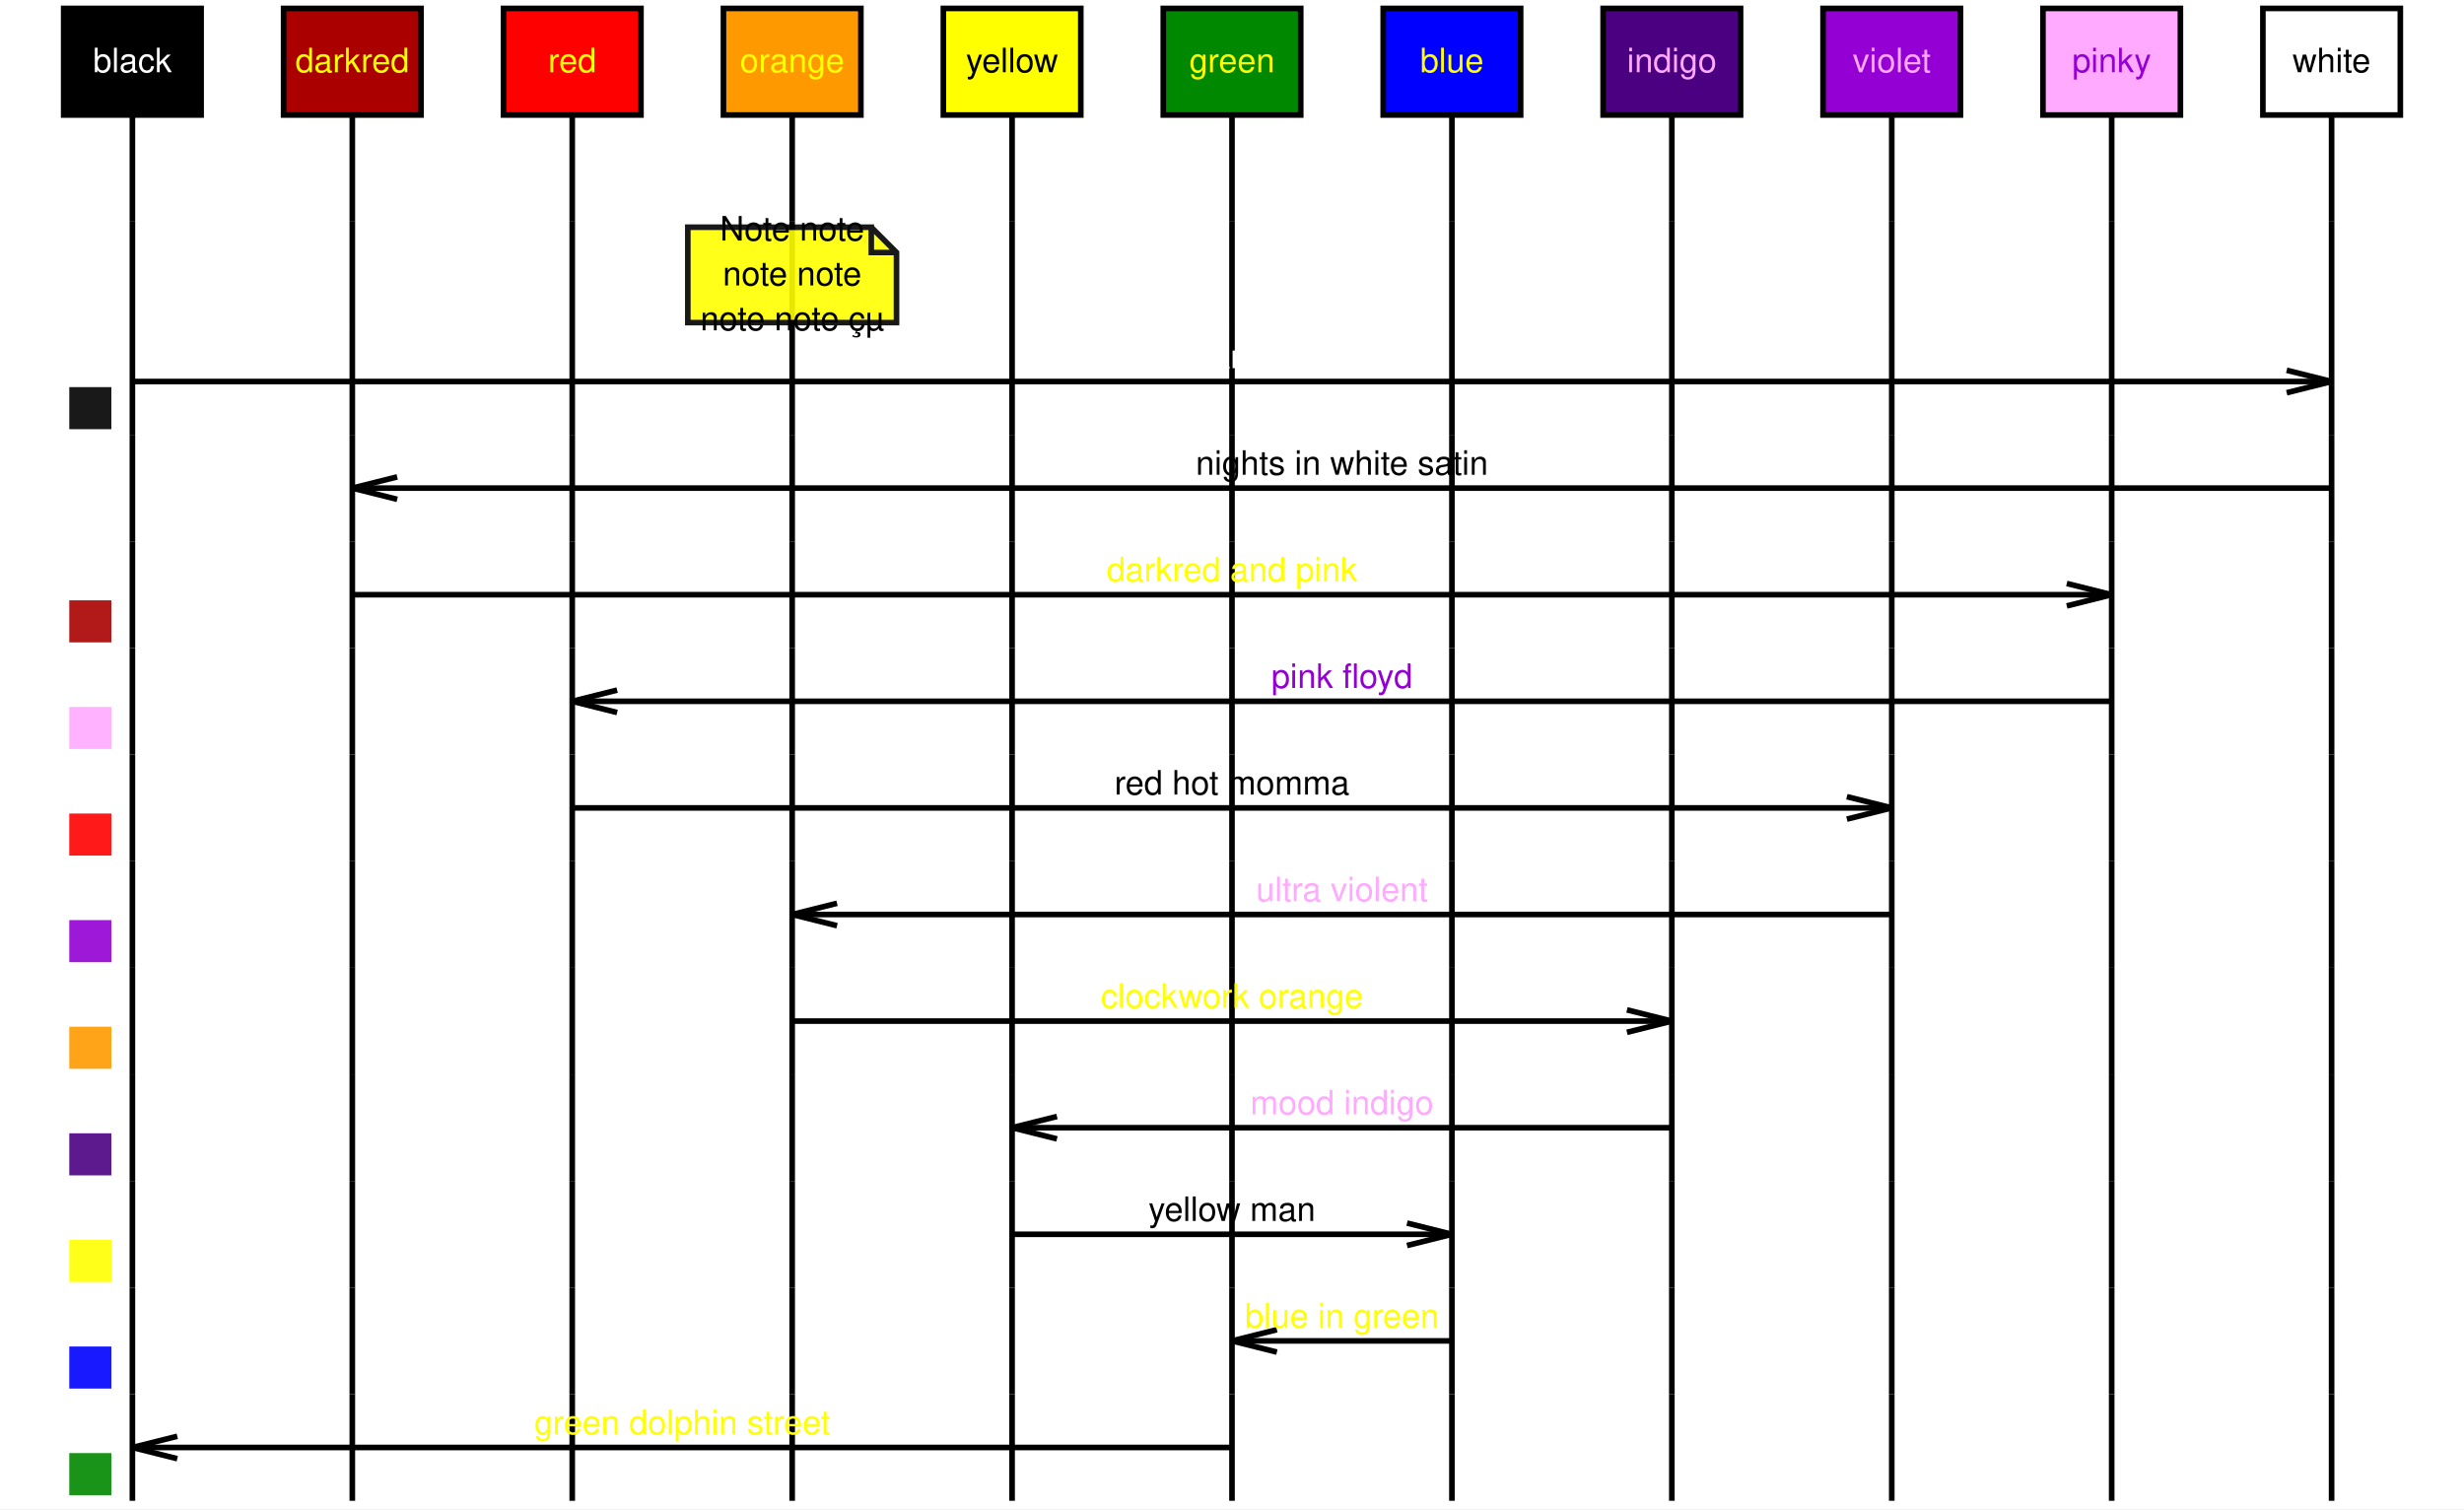
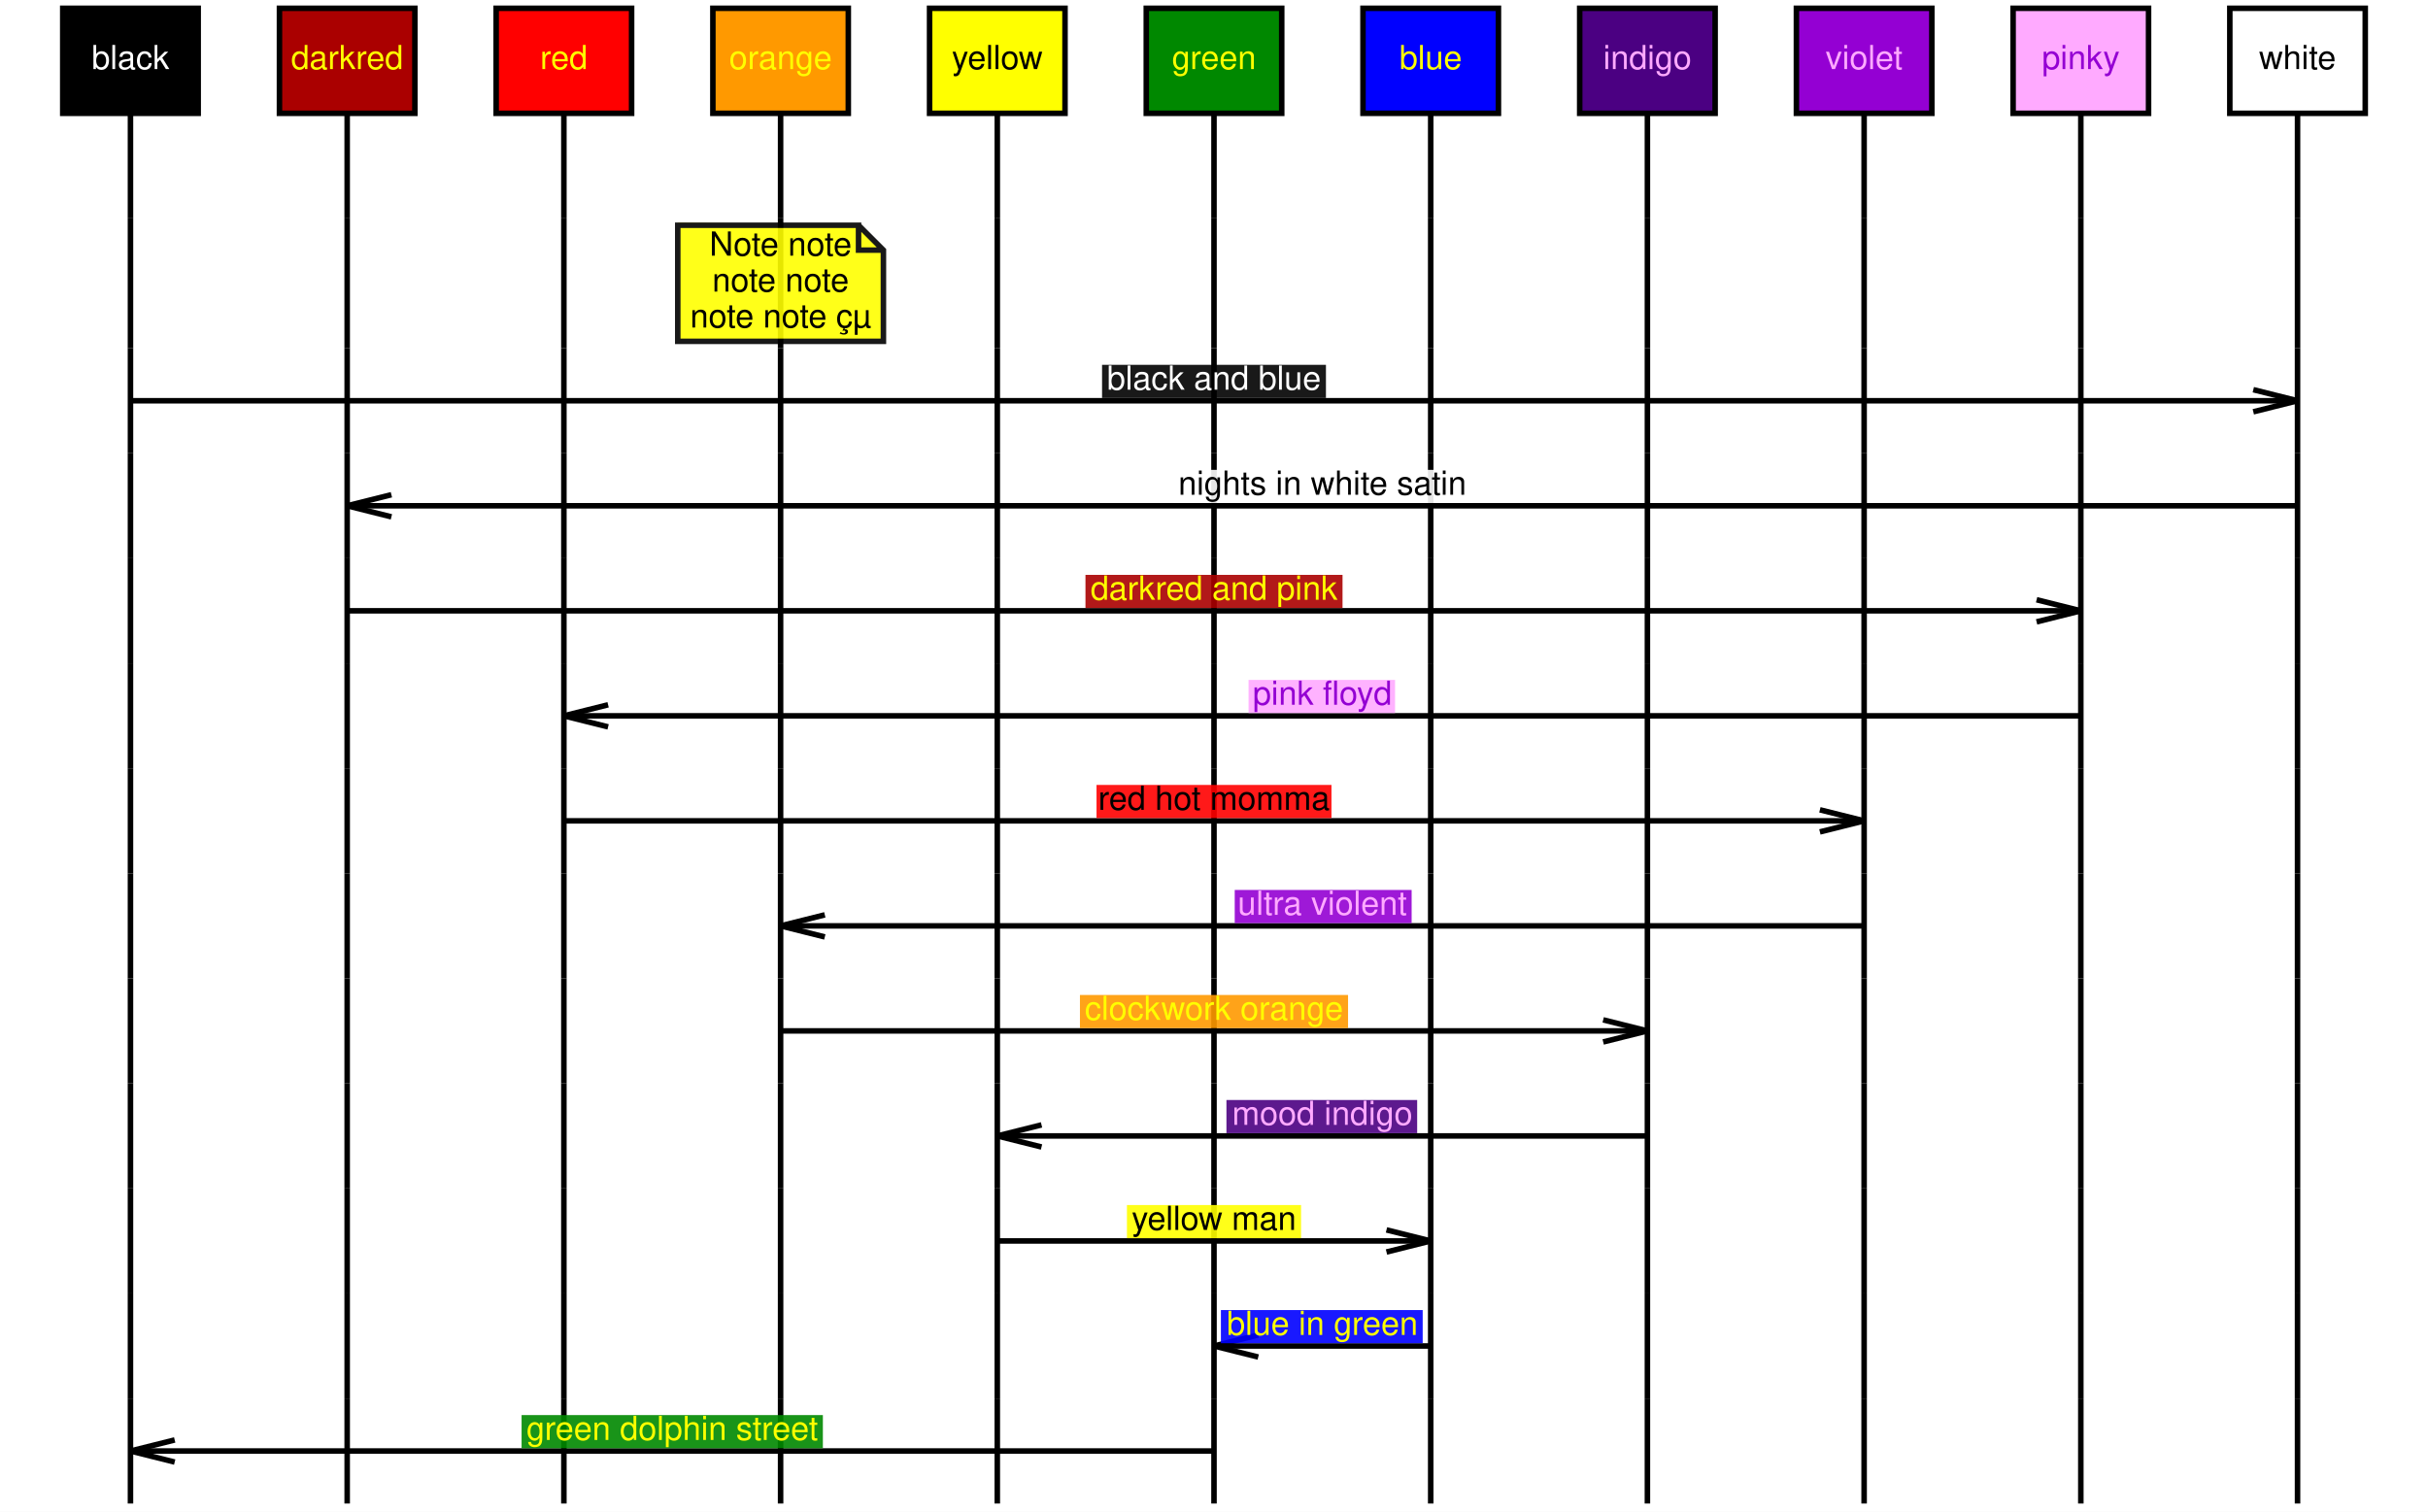
- <svg xmlns="http://www.w3.org/2000/svg" xmlns:xlink="http://www.w3.org/1999/xlink" version="1.1" id="mscgen_js-svg-__svg" width="878.4" height="538">
+ <svg xmlns="http://www.w3.org/2000/svg" xmlns:xlink="http://www.w3.org/1999/xlink" version="1.1" id="mscgen_js-svg-__svg" width="878.4" height="547">
  <defs>
    <style type="text/css">svg{  font-family:Helvetica,sans-serif;  font-size:12px;  font-weight:normal;  font-style:normal;  text-decoration:none;  background-color:white;  stroke:black;  color:black;}rect{  fill:none;  stroke:black;  stroke-width:2;}.bglayer{  fill:white;  stroke:white;  stroke-width:0;}rect.textbg{  fill:white;  stroke:white;  stroke-width:0;  opacity:0.9;}line{  stroke:black;  stroke-width:2;}.arcrowomit{  stroke-dasharray:2,2;}text{  color:inherit;  stroke:none;  text-anchor:middle;}text.entity{  text-decoration:underline;}text.anchor-start{  text-anchor:start;}path{  stroke:black;  color:black;  stroke-width:2;  fill:none;}.dotted{  stroke-dasharray:5,2;}.striped{  stroke-dasharray:10,5;}.arrow-marker{  overflow:visible;}.arrow-style{  stroke-width:1;}.arcrowomit{  stroke-dasharray:2,2;}.box{  /* fill: #ffc;  no-inherit */  fill:white;  opacity:0.9;}.boxtext, .arctext{  font-size:0.8em;  text-anchor:middle;}.comment{  stroke-dasharray:5,2;} .inherit{  stroke:inherit;  color:inherit;} .inherit-fill{  fill:inherit;}.watermark{  stroke:black;  color:black;  fill:black;  font-size: 48pt;  font-weight:bold;  opacity:0.14;}</style>
    <marker orient="auto" id="mscgen_js-svg-__svgcallback-black" class="arrow-marker" viewBox="0 0 10 10" refX="9" refY="3" markerUnits="strokeWidth" markerWidth="10" markerHeight="10">
      <path d="M 1,1 l 8,2 l-8,2" class="arrow-style" style="stroke-dasharray:100,1; stroke : black" />
    </marker>
    <marker orient="auto" id="mscgen_js-svg-__svgcallback-l-black" class="arrow-marker" viewBox="0 0 10 10" refX="9" refY="3" markerUnits="strokeWidth" markerWidth="10" markerHeight="10">
      <path d="M17,1 l-8,2 l 8,2" class="arrow-style" style="stroke-dasharray:100,1; stroke : black" />
    </marker>
    <g id="mscgen_js-svg-__svg__defs">
      <g id="mscgen_js-svg-__svgblack">
        <rect width="49" height="38" style="fill:#000000;" />
        <g>
-           <text x="24.5" y="22.75" class="entity" style="fill:white;">
+           <text x="24.5" y="22" class="entity" style="fill:white;">
            <tspan>black</tspan>
          </text>
        </g>
      </g>
      <g id="mscgen_js-svg-__svgdarkred">
        <rect width="49" height="38" style="fill:#AA0000;" />
        <g>
-           <text x="24.5" y="22.75" class="entity" style="fill:#FFFF00;">
+           <text x="24.5" y="22" class="entity" style="fill:#FFFF00;">
            <tspan>darkred</tspan>
          </text>
        </g>
      </g>
      <g id="mscgen_js-svg-__svgred">
        <rect width="49" height="38" style="fill:#FF0000;" />
        <g>
-           <text x="24.5" y="22.75" class="entity" style="fill:#FFFF00;">
+           <text x="24.5" y="22" class="entity" style="fill:#FFFF00;">
            <tspan>red</tspan>
          </text>
        </g>
      </g>
      <g id="mscgen_js-svg-__svgorange">
        <rect width="49" height="38" style="fill:#FF9900;" />
        <g>
-           <text x="24.5" y="22.75" class="entity" style="fill:#FFFF00;">
+           <text x="24.5" y="22" class="entity" style="fill:#FFFF00;">
            <tspan>orange</tspan>
          </text>
        </g>
      </g>
      <g id="mscgen_js-svg-__svgyellow">
        <rect width="49" height="38" style="fill:#FFFF00;" />
        <g>
-           <text x="24.5" y="22.75" class="entity" style="fill:#000000;">
+           <text x="24.5" y="22" class="entity" style="fill:#000000;">
            <tspan>yellow</tspan>
          </text>
        </g>
      </g>
      <g id="mscgen_js-svg-__svggreen">
        <rect width="49" height="38" style="fill:#008800;" />
        <g>
-           <text x="24.5" y="22.75" class="entity" style="fill:#FFFF00;">
+           <text x="24.5" y="22" class="entity" style="fill:#FFFF00;">
            <tspan>green</tspan>
          </text>
        </g>
      </g>
      <g id="mscgen_js-svg-__svgblue">
        <rect width="49" height="38" style="fill:#0000FF;" />
        <g>
-           <text x="24.5" y="22.75" class="entity" style="fill:#FFFF00;">
+           <text x="24.5" y="22" class="entity" style="fill:#FFFF00;">
            <tspan>blue</tspan>
          </text>
        </g>
      </g>
      <g id="mscgen_js-svg-__svgindigo">
        <rect width="49" height="38" style="fill:#4B0082;" />
        <g>
-           <text x="24.5" y="22.75" class="entity" style="fill:#FFAAFF;">
+           <text x="24.5" y="22" class="entity" style="fill:#FFAAFF;">
            <tspan>indigo</tspan>
          </text>
        </g>
      </g>
      <g id="mscgen_js-svg-__svgviolet">
        <rect width="49" height="38" style="fill:#9400D3;" />
        <g>
-           <text x="24.5" y="22.75" class="entity" style="fill:#FFAAFF;">
+           <text x="24.5" y="22" class="entity" style="fill:#FFAAFF;">
            <tspan>violet</tspan>
          </text>
        </g>
      </g>
      <g id="mscgen_js-svg-__svgpinky">
        <rect width="49" height="38" style="fill:#FFAAFF;" />
        <g>
-           <text x="24.5" y="22.75" class="entity" style="fill:#9400D3;">
+           <text x="24.5" y="22" class="entity" style="fill:#9400D3;">
            <tspan>pinky</tspan>
          </text>
        </g>
      </g>
      <g id="mscgen_js-svg-__svgwhite">
        <rect width="49" height="38" style="fill:#FFFFFF;" />
        <g>
-           <text x="24.5" y="22.75" class="entity" style="fill:#000000;">
+           <text x="24.5" y="22" class="entity" style="fill:#000000;">
            <tspan>white</tspan>
          </text>
        </g>
      </g>
      <g id="mscgen_js-svg-__svgarcrow">
        <line x1="24.5" y1="-19" x2="24.5" y2="19" class="mscgen_js-svg-__svgarcrow" />
        <line x1="102.9" y1="-19" x2="102.9" y2="19" class="mscgen_js-svg-__svgarcrow" />
        <line x1="181.3" y1="-19" x2="181.3" y2="19" class="mscgen_js-svg-__svgarcrow" />
        <line x1="259.7" y1="-19" x2="259.7" y2="19" class="mscgen_js-svg-__svgarcrow" />
        <line x1="338.1" y1="-19" x2="338.1" y2="19" class="mscgen_js-svg-__svgarcrow" />
        <line x1="416.5" y1="-19" x2="416.5" y2="19" class="mscgen_js-svg-__svgarcrow" />
        <line x1="494.9" y1="-19" x2="494.9" y2="19" class="mscgen_js-svg-__svgarcrow" />
        <line x1="573.3" y1="-19" x2="573.3" y2="19" class="mscgen_js-svg-__svgarcrow" />
        <line x1="651.7" y1="-19" x2="651.7" y2="19" class="mscgen_js-svg-__svgarcrow" />
        <line x1="730.1" y1="-19" x2="730.1" y2="19" class="mscgen_js-svg-__svgarcrow" />
        <line x1="808.5" y1="-19" x2="808.5" y2="19" class="mscgen_js-svg-__svgarcrow" />
      </g>
      <g id="mscgen_js-svg-__svg0_0">
-         <path d="M222.5,-17l65.4,0 l0,9 l9,0 m-9,-9 l9,9 l0,25 l-74.4,0 l0,-35 " class="box" style="fill:yellow;" />
-         <g>
-           <text x="259.7" y="-12.25" style="fill:#000000;">
+         <path d="M222.5,-21l65.4,0 l0,9 l9,0 m-9,-9 l9,9 l0,33 l-74.4,0 l0,-43 " class="box" style="fill:yellow;" />
+         <g>
+           <text x="259.7" y="-10" style="fill:#000000;">
            <tspan>Note note</tspan>
          </text>
-           <text x="259.7" y="3.75" style="fill:#000000;">
+           <text x="259.7" y="3" style="fill:#000000;">
            <tspan>note note</tspan>
          </text>
-           <text x="259.7" y="19.75" style="fill:#000000;">
+           <text x="259.7" y="16" style="fill:#000000;">
            <tspan>note note çµ</tspan>
          </text>
        </g>
      </g>
      <g id="mscgen_js-svg-__svgarcrow_0">
-         <line x1="24.5" y1="-19" x2="24.5" y2="19" class="arcrow" />
-         <line x1="102.9" y1="-19" x2="102.9" y2="19" class="arcrow" />
-         <line x1="181.3" y1="-19" x2="181.3" y2="19" class="arcrow" />
-         <line x1="259.7" y1="-19" x2="259.7" y2="19" class="arcrow" />
-         <line x1="338.1" y1="-19" x2="338.1" y2="19" class="arcrow" />
-         <line x1="416.5" y1="-19" x2="416.5" y2="19" class="arcrow" />
-         <line x1="494.9" y1="-19" x2="494.9" y2="19" class="arcrow" />
-         <line x1="573.3" y1="-19" x2="573.3" y2="19" class="arcrow" />
-         <line x1="651.7" y1="-19" x2="651.7" y2="19" class="arcrow" />
-         <line x1="730.1" y1="-19" x2="730.1" y2="19" class="arcrow" />
-         <line x1="808.5" y1="-19" x2="808.5" y2="19" class="arcrow" />
+         <line x1="24.5" y1="-23.5" x2="24.5" y2="23.5" class="arcrow" />
+         <line x1="102.9" y1="-23.5" x2="102.9" y2="23.5" class="arcrow" />
+         <line x1="181.3" y1="-23.5" x2="181.3" y2="23.5" class="arcrow" />
+         <line x1="259.7" y1="-23.5" x2="259.7" y2="23.5" class="arcrow" />
+         <line x1="338.1" y1="-23.5" x2="338.1" y2="23.5" class="arcrow" />
+         <line x1="416.5" y1="-23.5" x2="416.5" y2="23.5" class="arcrow" />
+         <line x1="494.9" y1="-23.5" x2="494.9" y2="23.5" class="arcrow" />
+         <line x1="573.3" y1="-23.5" x2="573.3" y2="23.5" class="arcrow" />
+         <line x1="651.7" y1="-23.5" x2="651.7" y2="23.5" class="arcrow" />
+         <line x1="730.1" y1="-23.5" x2="730.1" y2="23.5" class="arcrow" />
+         <line x1="808.5" y1="-23.5" x2="808.5" y2="23.5" class="arcrow" />
      </g>
      <g id="mscgen_js-svg-__svg1_0">
        <line x1="24.5" y1="0" x2="808.5" y2="0" style="stroke:black" marker-end="url(#mscgen_js-svg-__svgcallback-black)" />
        <g>
-           <rect width="15" height="15" x="2" y="2" class="textbg" style="fill: #000000; stroke:#000000;" />
-           <text x="416.5" y="-4.75" style="fill:white;">
+           <rect width="81" height="12" x="376" y="-13" class="textbg" style="fill: #000000; stroke:#000000;" />
+           <text x="416.5" y="-4" style="fill:white;">
            <tspan>black and blue</tspan>
          </text>
        </g>
      </g>
      <g id="mscgen_js-svg-__svgarcrow_1">
        <line x1="24.5" y1="-19" x2="24.5" y2="19" class="arcrow" />
        <line x1="102.9" y1="-19" x2="102.9" y2="19" class="arcrow" />
        <line x1="181.3" y1="-19" x2="181.3" y2="19" class="arcrow" />
        <line x1="259.7" y1="-19" x2="259.7" y2="19" class="arcrow" />
        <line x1="338.1" y1="-19" x2="338.1" y2="19" class="arcrow" />
        <line x1="416.5" y1="-19" x2="416.5" y2="19" class="arcrow" />
        <line x1="494.9" y1="-19" x2="494.9" y2="19" class="arcrow" />
        <line x1="573.3" y1="-19" x2="573.3" y2="19" class="arcrow" />
        <line x1="651.7" y1="-19" x2="651.7" y2="19" class="arcrow" />
        <line x1="730.1" y1="-19" x2="730.1" y2="19" class="arcrow" />
        <line x1="808.5" y1="-19" x2="808.5" y2="19" class="arcrow" />
      </g>
      <g id="mscgen_js-svg-__svg2_0">
        <line x1="808.5" y1="0" x2="102.9" y2="0" style="stroke:black" marker-end="url(#mscgen_js-svg-__svgcallback-black)" />
        <g>
-           <rect width="15" height="15" x="2" y="2" class="textbg" style="fill: #FFFFFF; stroke:#FFFFFF;" />
-           <text x="455.7" y="-4.75" style="fill:#000000;">
+           <rect width="108" height="12" x="402" y="-13" class="textbg" style="fill: #FFFFFF; stroke:#FFFFFF;" />
+           <text x="455.7" y="-4" style="fill:#000000;">
            <tspan>nights in white satin</tspan>
          </text>
        </g>
      </g>
      <g id="mscgen_js-svg-__svgarcrow_2">
        <line x1="24.5" y1="-19" x2="24.5" y2="19" class="arcrow" />
        <line x1="102.9" y1="-19" x2="102.9" y2="19" class="arcrow" />
        <line x1="181.3" y1="-19" x2="181.3" y2="19" class="arcrow" />
        <line x1="259.7" y1="-19" x2="259.7" y2="19" class="arcrow" />
        <line x1="338.1" y1="-19" x2="338.1" y2="19" class="arcrow" />
        <line x1="416.5" y1="-19" x2="416.5" y2="19" class="arcrow" />
        <line x1="494.9" y1="-19" x2="494.9" y2="19" class="arcrow" />
        <line x1="573.3" y1="-19" x2="573.3" y2="19" class="arcrow" />
        <line x1="651.7" y1="-19" x2="651.7" y2="19" class="arcrow" />
        <line x1="730.1" y1="-19" x2="730.1" y2="19" class="arcrow" />
        <line x1="808.5" y1="-19" x2="808.5" y2="19" class="arcrow" />
      </g>
      <g id="mscgen_js-svg-__svg3_0">
        <line x1="102.9" y1="0" x2="730.1" y2="0" style="stroke:black" marker-end="url(#mscgen_js-svg-__svgcallback-black)" />
        <g>
-           <rect width="15" height="15" x="2" y="2" class="textbg" style="fill: #AA0000; stroke:#AA0000;" />
-           <text x="416.5" y="-4.75" style="fill:#FFFF00;">
+           <rect width="93" height="12" x="370" y="-13" class="textbg" style="fill: #AA0000; stroke:#AA0000;" />
+           <text x="416.5" y="-4" style="fill:#FFFF00;">
            <tspan>darkred and pink</tspan>
          </text>
        </g>
      </g>
      <g id="mscgen_js-svg-__svgarcrow_3">
        <line x1="24.5" y1="-19" x2="24.5" y2="19" class="arcrow" />
        <line x1="102.9" y1="-19" x2="102.9" y2="19" class="arcrow" />
        <line x1="181.3" y1="-19" x2="181.3" y2="19" class="arcrow" />
        <line x1="259.7" y1="-19" x2="259.7" y2="19" class="arcrow" />
        <line x1="338.1" y1="-19" x2="338.1" y2="19" class="arcrow" />
        <line x1="416.5" y1="-19" x2="416.5" y2="19" class="arcrow" />
        <line x1="494.9" y1="-19" x2="494.9" y2="19" class="arcrow" />
        <line x1="573.3" y1="-19" x2="573.3" y2="19" class="arcrow" />
        <line x1="651.7" y1="-19" x2="651.7" y2="19" class="arcrow" />
        <line x1="730.1" y1="-19" x2="730.1" y2="19" class="arcrow" />
        <line x1="808.5" y1="-19" x2="808.5" y2="19" class="arcrow" />
      </g>
      <g id="mscgen_js-svg-__svg4_0">
        <line x1="730.1" y1="0" x2="181.3" y2="0" style="stroke:black" marker-end="url(#mscgen_js-svg-__svgcallback-black)" />
        <g>
-           <rect width="15" height="15" x="2" y="2" class="textbg" style="fill: #FFAAFF; stroke:#FFAAFF;" />
-           <text x="455.7" y="-4.75" style="fill:#9400D3;">
+           <rect width="53" height="12" x="429" y="-13" class="textbg" style="fill: #FFAAFF; stroke:#FFAAFF;" />
+           <text x="455.7" y="-4" style="fill:#9400D3;">
            <tspan>pink floyd</tspan>
          </text>
        </g>
      </g>
      <g id="mscgen_js-svg-__svgarcrow_4">
        <line x1="24.5" y1="-19" x2="24.5" y2="19" class="arcrow" />
        <line x1="102.9" y1="-19" x2="102.9" y2="19" class="arcrow" />
        <line x1="181.3" y1="-19" x2="181.3" y2="19" class="arcrow" />
        <line x1="259.7" y1="-19" x2="259.7" y2="19" class="arcrow" />
        <line x1="338.1" y1="-19" x2="338.1" y2="19" class="arcrow" />
        <line x1="416.5" y1="-19" x2="416.5" y2="19" class="arcrow" />
        <line x1="494.9" y1="-19" x2="494.9" y2="19" class="arcrow" />
        <line x1="573.3" y1="-19" x2="573.3" y2="19" class="arcrow" />
        <line x1="651.7" y1="-19" x2="651.7" y2="19" class="arcrow" />
        <line x1="730.1" y1="-19" x2="730.1" y2="19" class="arcrow" />
        <line x1="808.5" y1="-19" x2="808.5" y2="19" class="arcrow" />
      </g>
      <g id="mscgen_js-svg-__svg5_0">
        <line x1="181.3" y1="0" x2="651.7" y2="0" style="stroke:black" marker-end="url(#mscgen_js-svg-__svgcallback-black)" />
        <g>
-           <rect width="15" height="15" x="2" y="2" class="textbg" style="fill: #FF0000; stroke:#FF0000;" />
-           <text x="416.5" y="-4.75" style="fill:ffff00;">
+           <rect width="85" height="12" x="374" y="-13" class="textbg" style="fill: #FF0000; stroke:#FF0000;" />
+           <text x="416.5" y="-4" style="fill:ffff00;">
            <tspan>red hot momma</tspan>
          </text>
        </g>
      </g>
      <g id="mscgen_js-svg-__svgarcrow_5">
        <line x1="24.5" y1="-19" x2="24.5" y2="19" class="arcrow" />
        <line x1="102.9" y1="-19" x2="102.9" y2="19" class="arcrow" />
        <line x1="181.3" y1="-19" x2="181.3" y2="19" class="arcrow" />
        <line x1="259.7" y1="-19" x2="259.7" y2="19" class="arcrow" />
        <line x1="338.1" y1="-19" x2="338.1" y2="19" class="arcrow" />
        <line x1="416.5" y1="-19" x2="416.5" y2="19" class="arcrow" />
        <line x1="494.9" y1="-19" x2="494.9" y2="19" class="arcrow" />
        <line x1="573.3" y1="-19" x2="573.3" y2="19" class="arcrow" />
        <line x1="651.7" y1="-19" x2="651.7" y2="19" class="arcrow" />
        <line x1="730.1" y1="-19" x2="730.1" y2="19" class="arcrow" />
        <line x1="808.5" y1="-19" x2="808.5" y2="19" class="arcrow" />
      </g>
      <g id="mscgen_js-svg-__svg6_0">
        <line x1="651.7" y1="0" x2="259.7" y2="0" style="stroke:black" marker-end="url(#mscgen_js-svg-__svgcallback-black)" />
        <g>
-           <rect width="15" height="15" x="2" y="2" class="textbg" style="fill: #9400D3; stroke:#9400D3;" />
-           <text x="455.7" y="-4.75" style="fill:#FFAAFF;">
+           <rect width="64" height="12" x="424" y="-13" class="textbg" style="fill: #9400D3; stroke:#9400D3;" />
+           <text x="455.7" y="-4" style="fill:#FFAAFF;">
            <tspan>ultra violent</tspan>
          </text>
        </g>
      </g>
      <g id="mscgen_js-svg-__svgarcrow_6">
        <line x1="24.5" y1="-19" x2="24.5" y2="19" class="arcrow" />
        <line x1="102.9" y1="-19" x2="102.9" y2="19" class="arcrow" />
        <line x1="181.3" y1="-19" x2="181.3" y2="19" class="arcrow" />
        <line x1="259.7" y1="-19" x2="259.7" y2="19" class="arcrow" />
        <line x1="338.1" y1="-19" x2="338.1" y2="19" class="arcrow" />
        <line x1="416.5" y1="-19" x2="416.5" y2="19" class="arcrow" />
        <line x1="494.9" y1="-19" x2="494.9" y2="19" class="arcrow" />
        <line x1="573.3" y1="-19" x2="573.3" y2="19" class="arcrow" />
        <line x1="651.7" y1="-19" x2="651.7" y2="19" class="arcrow" />
        <line x1="730.1" y1="-19" x2="730.1" y2="19" class="arcrow" />
        <line x1="808.5" y1="-19" x2="808.5" y2="19" class="arcrow" />
      </g>
      <g id="mscgen_js-svg-__svg7_0">
        <line x1="259.7" y1="0" x2="573.3" y2="0" style="stroke:black" marker-end="url(#mscgen_js-svg-__svgcallback-black)" />
        <g>
-           <rect width="15" height="15" x="2" y="2" class="textbg" style="fill: #FF9900; stroke:#FF9900;" />
-           <text x="416.5" y="-4.75" style="fill:#FFFF00;">
+           <rect width="97" height="12" x="368" y="-13" class="textbg" style="fill: #FF9900; stroke:#FF9900;" />
+           <text x="416.5" y="-4" style="fill:#FFFF00;">
            <tspan>clockwork orange</tspan>
          </text>
        </g>
      </g>
      <g id="mscgen_js-svg-__svgarcrow_7">
        <line x1="24.5" y1="-19" x2="24.5" y2="19" class="arcrow" />
        <line x1="102.9" y1="-19" x2="102.9" y2="19" class="arcrow" />
        <line x1="181.3" y1="-19" x2="181.3" y2="19" class="arcrow" />
        <line x1="259.7" y1="-19" x2="259.7" y2="19" class="arcrow" />
        <line x1="338.1" y1="-19" x2="338.1" y2="19" class="arcrow" />
        <line x1="416.5" y1="-19" x2="416.5" y2="19" class="arcrow" />
        <line x1="494.9" y1="-19" x2="494.9" y2="19" class="arcrow" />
        <line x1="573.3" y1="-19" x2="573.3" y2="19" class="arcrow" />
        <line x1="651.7" y1="-19" x2="651.7" y2="19" class="arcrow" />
        <line x1="730.1" y1="-19" x2="730.1" y2="19" class="arcrow" />
        <line x1="808.5" y1="-19" x2="808.5" y2="19" class="arcrow" />
      </g>
      <g id="mscgen_js-svg-__svg8_0">
        <line x1="573.3" y1="0" x2="338.1" y2="0" style="stroke:black" marker-end="url(#mscgen_js-svg-__svgcallback-black)" />
        <g>
-           <rect width="15" height="15" x="2" y="2" class="textbg" style="fill: #4B0082; stroke:#4B0082;" />
-           <text x="455.7" y="-4.75" style="fill:#FFAAFF;">
+           <rect width="69" height="12" x="421" y="-13" class="textbg" style="fill: #4B0082; stroke:#4B0082;" />
+           <text x="455.7" y="-4" style="fill:#FFAAFF;">
            <tspan>mood indigo</tspan>
          </text>
        </g>
      </g>
      <g id="mscgen_js-svg-__svgarcrow_8">
        <line x1="24.5" y1="-19" x2="24.5" y2="19" class="arcrow" />
        <line x1="102.9" y1="-19" x2="102.9" y2="19" class="arcrow" />
        <line x1="181.3" y1="-19" x2="181.3" y2="19" class="arcrow" />
        <line x1="259.7" y1="-19" x2="259.7" y2="19" class="arcrow" />
        <line x1="338.1" y1="-19" x2="338.1" y2="19" class="arcrow" />
        <line x1="416.5" y1="-19" x2="416.5" y2="19" class="arcrow" />
        <line x1="494.9" y1="-19" x2="494.9" y2="19" class="arcrow" />
        <line x1="573.3" y1="-19" x2="573.3" y2="19" class="arcrow" />
        <line x1="651.7" y1="-19" x2="651.7" y2="19" class="arcrow" />
        <line x1="730.1" y1="-19" x2="730.1" y2="19" class="arcrow" />
        <line x1="808.5" y1="-19" x2="808.5" y2="19" class="arcrow" />
      </g>
      <g id="mscgen_js-svg-__svg9_0">
        <line x1="338.1" y1="0" x2="494.9" y2="0" style="stroke:black" marker-end="url(#mscgen_js-svg-__svgcallback-black)" />
        <g>
-           <rect width="15" height="15" x="2" y="2" class="textbg" style="fill: #FFFF00; stroke:#FFFF00;" />
-           <text x="416.5" y="-4.75" style="fill:#000000;">
+           <rect width="63" height="12" x="385" y="-13" class="textbg" style="fill: #FFFF00; stroke:#FFFF00;" />
+           <text x="416.5" y="-4" style="fill:#000000;">
            <tspan>yellow man</tspan>
          </text>
        </g>
      </g>
      <g id="mscgen_js-svg-__svgarcrow_9">
        <line x1="24.5" y1="-19" x2="24.5" y2="19" class="arcrow" />
        <line x1="102.9" y1="-19" x2="102.9" y2="19" class="arcrow" />
        <line x1="181.3" y1="-19" x2="181.3" y2="19" class="arcrow" />
        <line x1="259.7" y1="-19" x2="259.7" y2="19" class="arcrow" />
        <line x1="338.1" y1="-19" x2="338.1" y2="19" class="arcrow" />
        <line x1="416.5" y1="-19" x2="416.5" y2="19" class="arcrow" />
        <line x1="494.9" y1="-19" x2="494.9" y2="19" class="arcrow" />
        <line x1="573.3" y1="-19" x2="573.3" y2="19" class="arcrow" />
        <line x1="651.7" y1="-19" x2="651.7" y2="19" class="arcrow" />
        <line x1="730.1" y1="-19" x2="730.1" y2="19" class="arcrow" />
        <line x1="808.5" y1="-19" x2="808.5" y2="19" class="arcrow" />
      </g>
      <g id="mscgen_js-svg-__svg10_0">
        <line x1="494.9" y1="0" x2="416.5" y2="0" style="stroke:black" marker-end="url(#mscgen_js-svg-__svgcallback-black)" />
        <g>
-           <rect width="15" height="15" x="2" y="2" class="textbg" style="fill: #0000FF; stroke:#0000FF;" />
-           <text x="455.7" y="-4.75" style="fill:#FFFF00;">
+           <rect width="73" height="12" x="419" y="-13" class="textbg" style="fill: #0000FF; stroke:#0000FF;" />
+           <text x="455.7" y="-4" style="fill:#FFFF00;">
            <tspan>blue in green</tspan>
          </text>
        </g>
      </g>
      <g id="mscgen_js-svg-__svgarcrow_10">
        <line x1="24.5" y1="-19" x2="24.5" y2="19" class="arcrow" />
        <line x1="102.9" y1="-19" x2="102.9" y2="19" class="arcrow" />
        <line x1="181.3" y1="-19" x2="181.3" y2="19" class="arcrow" />
        <line x1="259.7" y1="-19" x2="259.7" y2="19" class="arcrow" />
        <line x1="338.1" y1="-19" x2="338.1" y2="19" class="arcrow" />
        <line x1="416.5" y1="-19" x2="416.5" y2="19" class="arcrow" />
        <line x1="494.9" y1="-19" x2="494.9" y2="19" class="arcrow" />
        <line x1="573.3" y1="-19" x2="573.3" y2="19" class="arcrow" />
        <line x1="651.7" y1="-19" x2="651.7" y2="19" class="arcrow" />
        <line x1="730.1" y1="-19" x2="730.1" y2="19" class="arcrow" />
        <line x1="808.5" y1="-19" x2="808.5" y2="19" class="arcrow" />
      </g>
      <g id="mscgen_js-svg-__svg11_0">
        <line x1="416.5" y1="0" x2="24.5" y2="0" style="stroke:black" marker-end="url(#mscgen_js-svg-__svgcallback-black)" />
        <g>
-           <rect width="15" height="15" x="2" y="2" class="textbg" style="fill: #008800; stroke:#008800;" />
-           <text x="220.5" y="-4.75" style="fill:#FFFF00;">
+           <rect width="109" height="12" x="166" y="-13" class="textbg" style="fill: #008800; stroke:#008800;" />
+           <text x="220.5" y="-4" style="fill:#FFFF00;">
            <tspan>green dolphin street</tspan>
          </text>
        </g>
      </g>
      <g id="mscgen_js-svg-__svgarcrow_11">
        <line x1="24.5" y1="-19" x2="24.5" y2="19" class="arcrow" />
        <line x1="102.9" y1="-19" x2="102.9" y2="19" class="arcrow" />
        <line x1="181.3" y1="-19" x2="181.3" y2="19" class="arcrow" />
        <line x1="259.7" y1="-19" x2="259.7" y2="19" class="arcrow" />
        <line x1="338.1" y1="-19" x2="338.1" y2="19" class="arcrow" />
        <line x1="416.5" y1="-19" x2="416.5" y2="19" class="arcrow" />
        <line x1="494.9" y1="-19" x2="494.9" y2="19" class="arcrow" />
        <line x1="573.3" y1="-19" x2="573.3" y2="19" class="arcrow" />
        <line x1="651.7" y1="-19" x2="651.7" y2="19" class="arcrow" />
        <line x1="730.1" y1="-19" x2="730.1" y2="19" class="arcrow" />
        <line x1="808.5" y1="-19" x2="808.5" y2="19" class="arcrow" />
      </g>
    </g>
  </defs>
  <g id="mscgen_js-svg-__svg__body" transform="translate(22.7,3) scale(1,1)">
    <g id="mscgen_js-svg-__svg__background">
-       <rect width="878.4" height="538" x="-22.7" y="-3" class="bglayer" />
+       <rect width="878.4" height="547" x="-22.7" y="-3" class="bglayer" />
    </g>
    <g id="mscgen_js-svg-__svg__arcspanlayer" />
    <g id="mscgen_js-svg-__svg__lifelinelayer">
      <use x="0" y="57" xlink:href="#mscgen_js-svg-__svgarcrow" />
-       <use x="0" y="95" xlink:href="#mscgen_js-svg-__svgarcrow_0" />
-       <use x="0" y="133" xlink:href="#mscgen_js-svg-__svgarcrow_1" />
-       <use x="0" y="171" xlink:href="#mscgen_js-svg-__svgarcrow_2" />
-       <use x="0" y="209" xlink:href="#mscgen_js-svg-__svgarcrow_3" />
-       <use x="0" y="247" xlink:href="#mscgen_js-svg-__svgarcrow_4" />
-       <use x="0" y="285" xlink:href="#mscgen_js-svg-__svgarcrow_5" />
-       <use x="0" y="323" xlink:href="#mscgen_js-svg-__svgarcrow_6" />
-       <use x="0" y="361" xlink:href="#mscgen_js-svg-__svgarcrow_7" />
-       <use x="0" y="399" xlink:href="#mscgen_js-svg-__svgarcrow_8" />
-       <use x="0" y="437" xlink:href="#mscgen_js-svg-__svgarcrow_9" />
-       <use x="0" y="475" xlink:href="#mscgen_js-svg-__svgarcrow_10" />
-       <use x="0" y="513" xlink:href="#mscgen_js-svg-__svgarcrow_11" />
+       <use x="0" y="99.5" xlink:href="#mscgen_js-svg-__svgarcrow_0" />
+       <use x="0" y="142" xlink:href="#mscgen_js-svg-__svgarcrow_1" />
+       <use x="0" y="180" xlink:href="#mscgen_js-svg-__svgarcrow_2" />
+       <use x="0" y="218" xlink:href="#mscgen_js-svg-__svgarcrow_3" />
+       <use x="0" y="256" xlink:href="#mscgen_js-svg-__svgarcrow_4" />
+       <use x="0" y="294" xlink:href="#mscgen_js-svg-__svgarcrow_5" />
+       <use x="0" y="332" xlink:href="#mscgen_js-svg-__svgarcrow_6" />
+       <use x="0" y="370" xlink:href="#mscgen_js-svg-__svgarcrow_7" />
+       <use x="0" y="408" xlink:href="#mscgen_js-svg-__svgarcrow_8" />
+       <use x="0" y="446" xlink:href="#mscgen_js-svg-__svgarcrow_9" />
+       <use x="0" y="484" xlink:href="#mscgen_js-svg-__svgarcrow_10" />
+       <use x="0" y="522" xlink:href="#mscgen_js-svg-__svgarcrow_11" />
    </g>
    <g id="mscgen_js-svg-__svg__sequencelayer">
      <use x="0" y="0" xlink:href="#mscgen_js-svg-__svgblack" />
      <use x="78.4" y="0" xlink:href="#mscgen_js-svg-__svgdarkred" />
      <use x="156.8" y="0" xlink:href="#mscgen_js-svg-__svgred" />
      <use x="235.2" y="0" xlink:href="#mscgen_js-svg-__svgorange" />
      <use x="313.6" y="0" xlink:href="#mscgen_js-svg-__svgyellow" />
      <use x="392" y="0" xlink:href="#mscgen_js-svg-__svggreen" />
      <use x="470.4" y="0" xlink:href="#mscgen_js-svg-__svgblue" />
      <use x="548.8" y="0" xlink:href="#mscgen_js-svg-__svgindigo" />
      <use x="627.2" y="0" xlink:href="#mscgen_js-svg-__svgviolet" />
      <use x="705.6" y="0" xlink:href="#mscgen_js-svg-__svgpinky" />
      <use x="784" y="0" xlink:href="#mscgen_js-svg-__svgwhite" />
-       <use x="0" y="133" xlink:href="#mscgen_js-svg-__svg1_0" />
-       <use x="0" y="171" xlink:href="#mscgen_js-svg-__svg2_0" />
-       <use x="0" y="209" xlink:href="#mscgen_js-svg-__svg3_0" />
-       <use x="0" y="247" xlink:href="#mscgen_js-svg-__svg4_0" />
-       <use x="0" y="285" xlink:href="#mscgen_js-svg-__svg5_0" />
-       <use x="0" y="323" xlink:href="#mscgen_js-svg-__svg6_0" />
-       <use x="0" y="361" xlink:href="#mscgen_js-svg-__svg7_0" />
-       <use x="0" y="399" xlink:href="#mscgen_js-svg-__svg8_0" />
-       <use x="0" y="437" xlink:href="#mscgen_js-svg-__svg9_0" />
-       <use x="0" y="475" xlink:href="#mscgen_js-svg-__svg10_0" />
-       <use x="0" y="513" xlink:href="#mscgen_js-svg-__svg11_0" />
+       <use x="0" y="142" xlink:href="#mscgen_js-svg-__svg1_0" />
+       <use x="0" y="180" xlink:href="#mscgen_js-svg-__svg2_0" />
+       <use x="0" y="218" xlink:href="#mscgen_js-svg-__svg3_0" />
+       <use x="0" y="256" xlink:href="#mscgen_js-svg-__svg4_0" />
+       <use x="0" y="294" xlink:href="#mscgen_js-svg-__svg5_0" />
+       <use x="0" y="332" xlink:href="#mscgen_js-svg-__svg6_0" />
+       <use x="0" y="370" xlink:href="#mscgen_js-svg-__svg7_0" />
+       <use x="0" y="408" xlink:href="#mscgen_js-svg-__svg8_0" />
+       <use x="0" y="446" xlink:href="#mscgen_js-svg-__svg9_0" />
+       <use x="0" y="484" xlink:href="#mscgen_js-svg-__svg10_0" />
+       <use x="0" y="522" xlink:href="#mscgen_js-svg-__svg11_0" />
    </g>
    <g id="mscgen_js-svg-__svg__notelayer">
-       <use x="0" y="95" xlink:href="#mscgen_js-svg-__svg0_0" />
+       <use x="0" y="99.5" xlink:href="#mscgen_js-svg-__svg0_0" />
    </g>
    <g id="mscgen_js-svg-__svg__watermark" />
  </g>
</svg>
